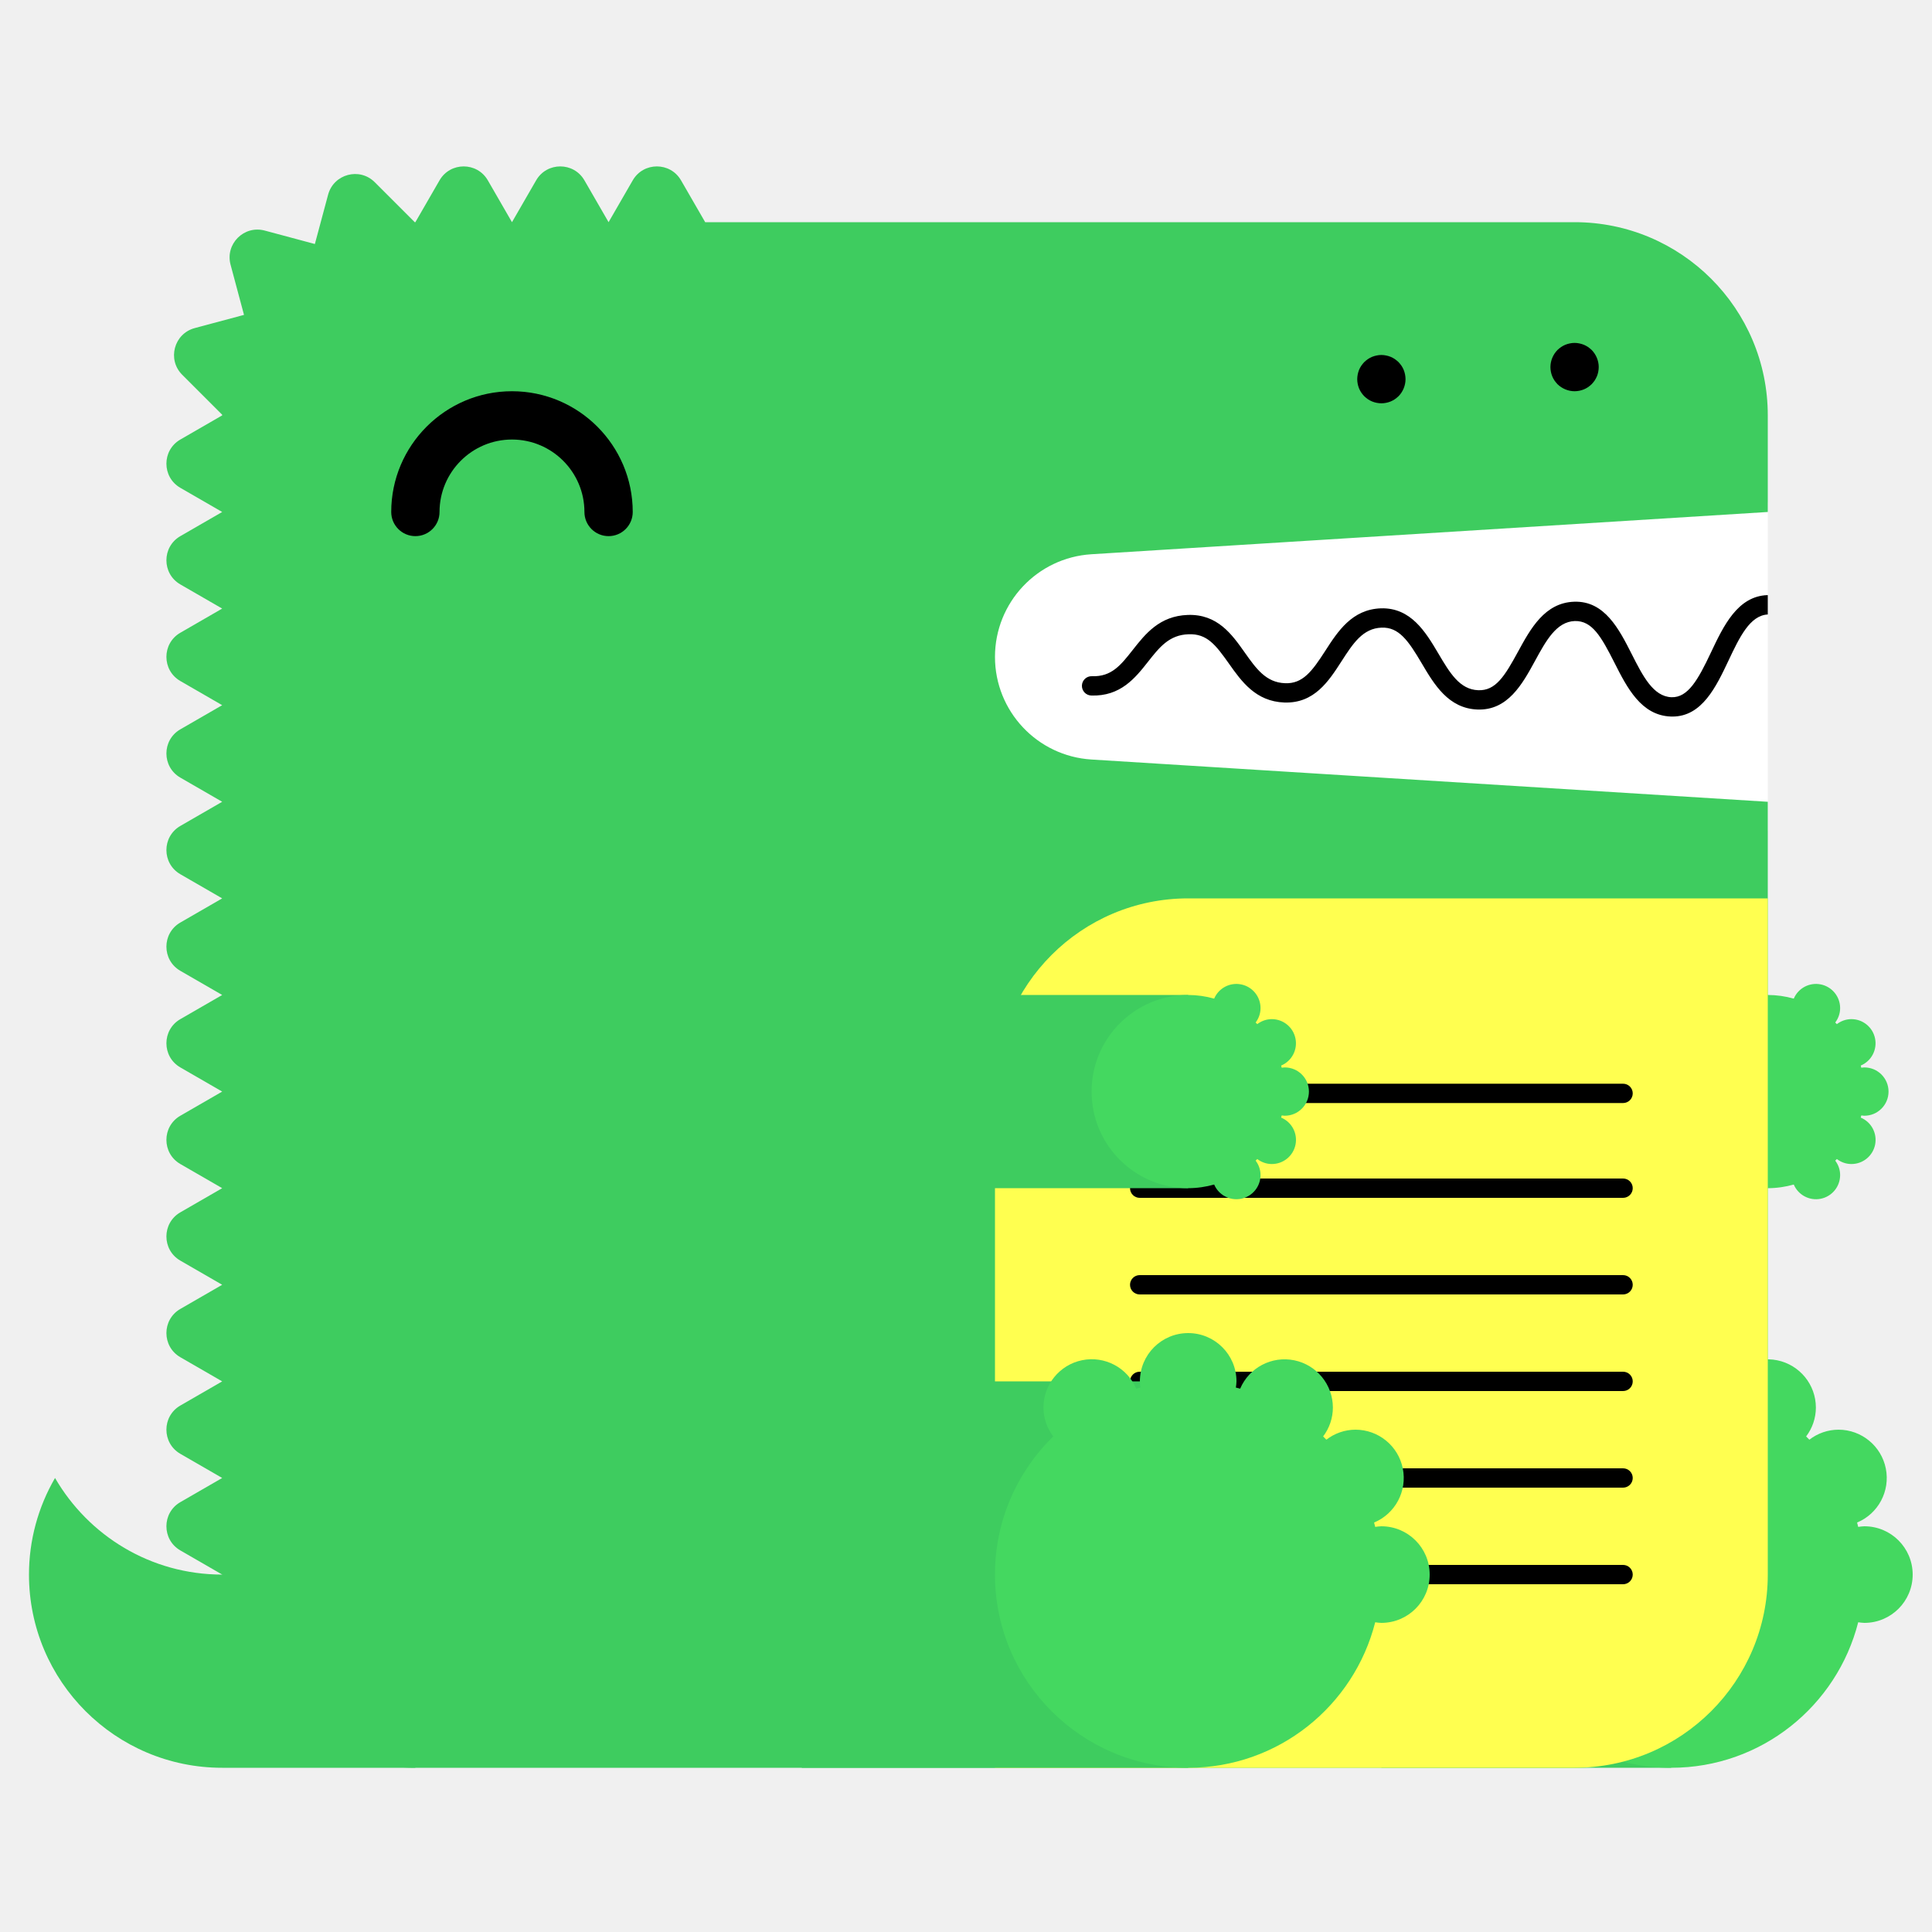
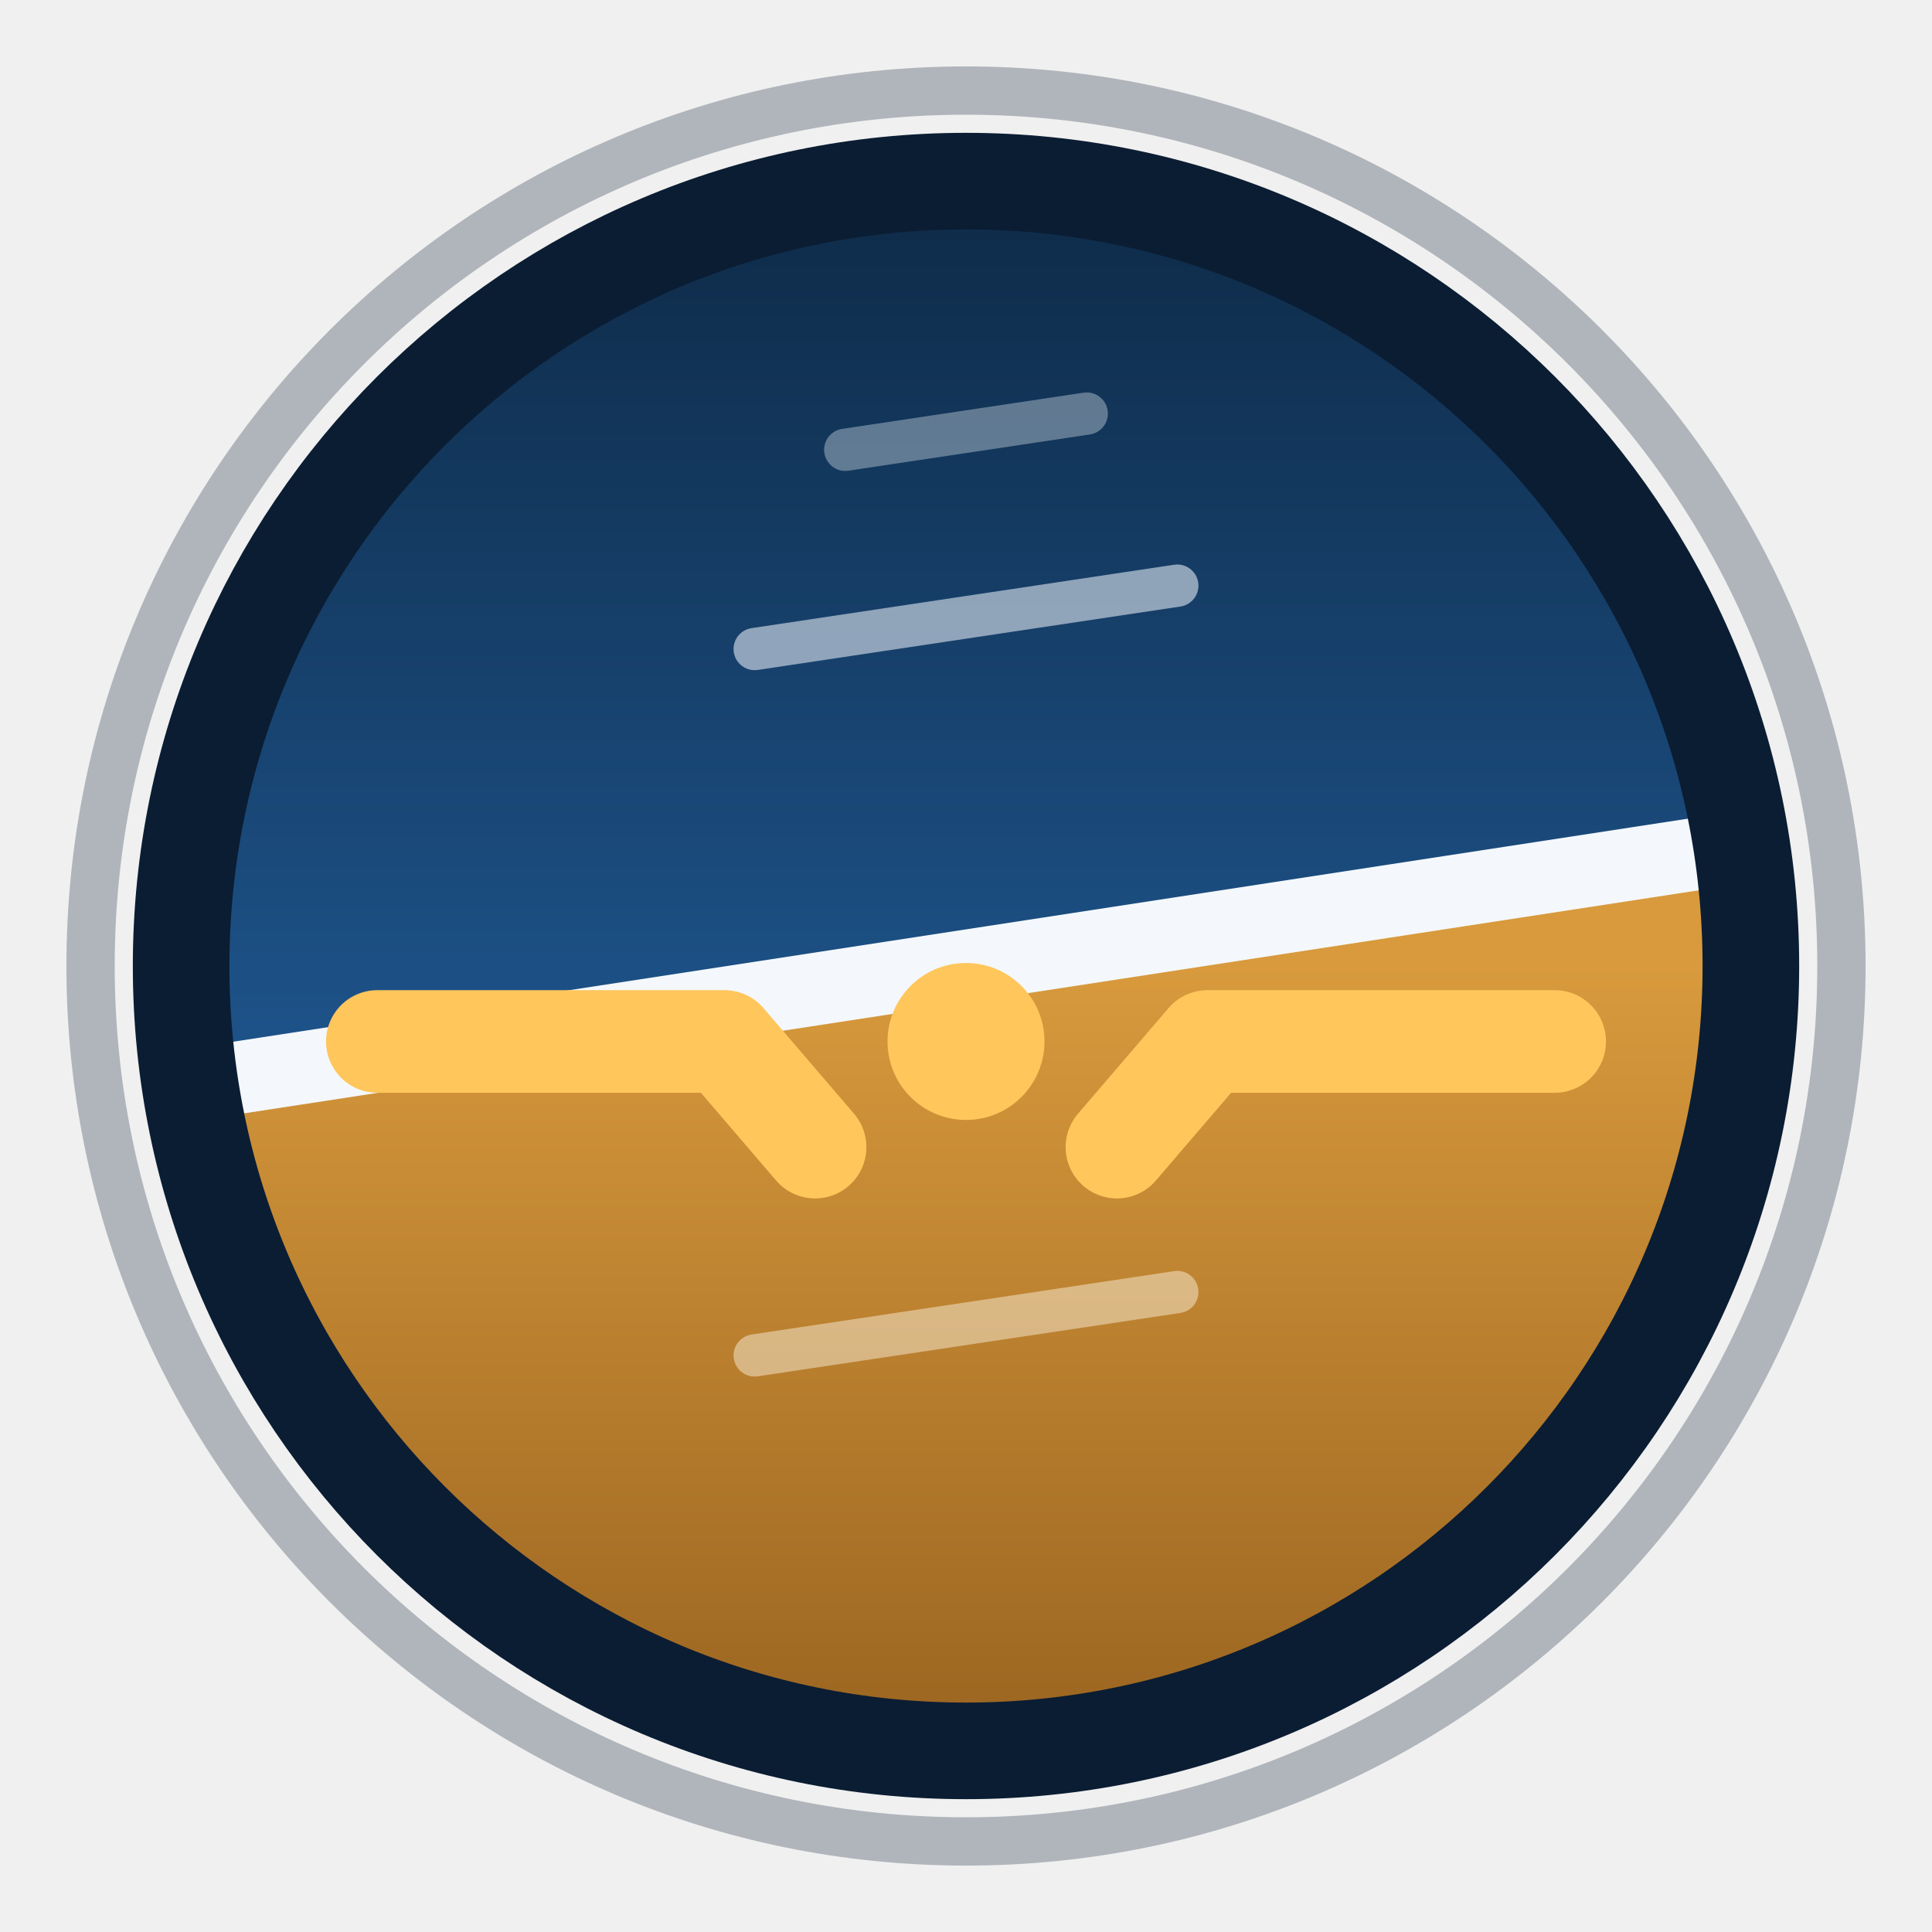
- <svg xmlns="http://www.w3.org/2000/svg" width="200" height="200" viewBox="0 0 200 200">
-   <g fill="none" fill-rule="evenodd">
-     <path fill="#FFF" d="M99 52h84v34H99z" />
-     <path d="M23 163c-7.398 0-13.843-4.027-17.303-10A19.886 19.886 0 0 0 3 163c0 11.046 8.954 20 20 20h20v-20H23z" fill="#3ECC5F" />
-     <path d="M112.98 57.376L183 53V43c0-11.046-8.954-20-20-20H73l-2.5-4.33c-1.112-1.925-3.889-1.925-5 0L63 23l-2.5-4.33c-1.111-1.925-3.889-1.925-5 0L53 23l-2.5-4.33c-1.111-1.925-3.889-1.925-5 0L43 23c-.022 0-.042.003-.065.003l-4.142-4.141c-1.57-1.571-4.252-.853-4.828 1.294l-1.369 5.104-5.192-1.392c-2.148-.575-4.111 1.389-3.535 3.536l1.39 5.193-5.102 1.367c-2.148.576-2.867 3.259-1.296 4.83l4.142 4.142c0 .021-.003.042-.003.064l-4.33 2.5c-1.925 1.111-1.925 3.889 0 5L23 53l-4.33 2.5c-1.925 1.111-1.925 3.889 0 5L23 63l-4.33 2.5c-1.925 1.111-1.925 3.889 0 5L23 73l-4.33 2.5c-1.925 1.111-1.925 3.889 0 5L23 83l-4.33 2.5c-1.925 1.111-1.925 3.889 0 5L23 93l-4.33 2.5c-1.925 1.111-1.925 3.889 0 5L23 103l-4.33 2.5c-1.925 1.111-1.925 3.889 0 5L23 113l-4.33 2.5c-1.925 1.111-1.925 3.889 0 5L23 123l-4.33 2.5c-1.925 1.111-1.925 3.889 0 5L23 133l-4.33 2.5c-1.925 1.111-1.925 3.889 0 5L23 143l-4.33 2.5c-1.925 1.111-1.925 3.889 0 5L23 153l-4.33 2.5c-1.925 1.111-1.925 3.889 0 5L23 163c0 11.046 8.954 20 20 20h120c11.046 0 20-8.954 20-20V83l-70.02-4.376A10.645 10.645 0 0 1 103 68c0-5.621 4.37-10.273 9.98-10.624" fill="#3ECC5F" />
-     <path fill="#3ECC5F" d="M143 183h30v-40h-30z" />
-     <path d="M193 158c-.219 0-.428.037-.639.064-.038-.15-.074-.301-.116-.451A5 5 0 0 0 190.32 148a4.96 4.96 0 0 0-3.016 1.036 26.531 26.531 0 0 0-.335-.336 4.955 4.955 0 0 0 1.011-2.987 5 5 0 0 0-9.599-1.959c-.148-.042-.297-.077-.445-.115.027-.211.064-.42.064-.639a5 5 0 0 0-5-5 5 5 0 0 0-5 5c0 .219.037.428.064.639-.148.038-.297.073-.445.115a4.998 4.998 0 0 0-9.599 1.959c0 1.125.384 2.151 1.011 2.987-3.717 3.632-6.031 8.693-6.031 14.3 0 11.046 8.954 20 20 20 9.339 0 17.16-6.41 19.361-15.064.211.027.42.064.639.064a5 5 0 0 0 5-5 5 5 0 0 0-5-5" fill="#44D860" />
-     <path fill="#3ECC5F" d="M153 123h30v-20h-30z" />
-     <path d="M193 115.5a2.5 2.5 0 1 0 0-5c-.109 0-.214.019-.319.032-.02-.075-.037-.15-.058-.225a2.501 2.501 0 0 0-.963-4.807c-.569 0-1.088.197-1.508.518a6.653 6.653 0 0 0-.168-.168c.314-.417.506-.931.506-1.494a2.5 2.5 0 0 0-4.8-.979A9.987 9.987 0 0 0 183 103c-5.522 0-10 4.478-10 10s4.478 10 10 10c.934 0 1.833-.138 2.69-.377a2.5 2.5 0 0 0 4.8-.979c0-.563-.192-1.077-.506-1.494.057-.055.113-.111.168-.168.42.321.939.518 1.508.518a2.5 2.5 0 0 0 .963-4.807c.021-.074.038-.15.058-.225.105.013.21.032.319.032" fill="#44D860" />
-     <path d="M63 55.5a2.5 2.5 0 0 1-2.5-2.5c0-4.136-3.364-7.5-7.5-7.5s-7.5 3.364-7.5 7.5a2.5 2.5 0 1 1-5 0c0-6.893 5.607-12.5 12.5-12.5S65.5 46.107 65.5 53a2.5 2.5 0 0 1-2.5 2.5" fill="#000" />
-     <path d="M103 183h60c11.046 0 20-8.954 20-20V93h-60c-11.046 0-20 8.954-20 20v70z" fill="#FFFF50" />
-     <path d="M168.02 124h-50.04a1 1 0 1 1 0-2h50.04a1 1 0 1 1 0 2m0 20h-50.04a1 1 0 1 1 0-2h50.04a1 1 0 1 1 0 2m0 20h-50.04a1 1 0 1 1 0-2h50.04a1 1 0 1 1 0 2m0-49.814h-50.04a1 1 0 1 1 0-2h50.04a1 1 0 1 1 0 2m0 19.814h-50.04a1 1 0 1 1 0-2h50.04a1 1 0 1 1 0 2m0 20h-50.04a1 1 0 1 1 0-2h50.04a1 1 0 1 1 0 2M183 61.611c-.012 0-.022-.006-.034-.005-3.09.105-4.552 3.196-5.842 5.923-1.346 2.85-2.387 4.703-4.093 4.647-1.889-.068-2.969-2.202-4.113-4.46-1.314-2.594-2.814-5.536-5.963-5.426-3.046.104-4.513 2.794-5.807 5.167-1.377 2.528-2.314 4.065-4.121 3.994-1.927-.07-2.951-1.805-4.136-3.813-1.321-2.236-2.848-4.75-5.936-4.664-2.994.103-4.465 2.385-5.763 4.4-1.373 2.13-2.335 3.428-4.165 3.351-1.973-.07-2.992-1.51-4.171-3.177-1.324-1.873-2.816-3.993-5.895-3.89-2.928.1-4.399 1.97-5.696 3.618-1.232 1.564-2.194 2.802-4.229 2.724a1 1 0 0 0-.072 2c3.017.101 4.545-1.8 5.872-3.487 1.177-1.496 2.193-2.787 4.193-2.855 1.926-.082 2.829 1.115 4.195 3.045 1.297 1.834 2.769 3.914 5.731 4.021 3.103.104 4.596-2.215 5.918-4.267 1.182-1.834 2.202-3.417 4.15-3.484 1.793-.067 2.769 1.35 4.145 3.681 1.297 2.197 2.766 4.686 5.787 4.796 3.125.108 4.634-2.62 5.949-5.035 1.139-2.088 2.214-4.06 4.119-4.126 1.793-.042 2.728 1.595 4.111 4.33 1.292 2.553 2.757 5.445 5.825 5.556l.169.003c3.064 0 4.518-3.075 5.805-5.794 1.139-2.41 2.217-4.68 4.067-4.773v-2z" fill="#000" />
-     <path fill="#3ECC5F" d="M83 183h40v-40H83z" />
-     <path d="M143 158c-.219 0-.428.037-.639.064-.038-.15-.074-.301-.116-.451A5 5 0 0 0 140.32 148a4.96 4.96 0 0 0-3.016 1.036 26.531 26.531 0 0 0-.335-.336 4.955 4.955 0 0 0 1.011-2.987 5 5 0 0 0-9.599-1.959c-.148-.042-.297-.077-.445-.115.027-.211.064-.42.064-.639a5 5 0 0 0-5-5 5 5 0 0 0-5 5c0 .219.037.428.064.639-.148.038-.297.073-.445.115a4.998 4.998 0 0 0-9.599 1.959c0 1.125.384 2.151 1.011 2.987-3.717 3.632-6.031 8.693-6.031 14.3 0 11.046 8.954 20 20 20 9.339 0 17.16-6.41 19.361-15.064.211.027.42.064.639.064a5 5 0 0 0 5-5 5 5 0 0 0-5-5" fill="#44D860" />
-     <path fill="#3ECC5F" d="M83 123h40v-20H83z" />
-     <path d="M133 115.5a2.5 2.5 0 1 0 0-5c-.109 0-.214.019-.319.032-.02-.075-.037-.15-.058-.225a2.501 2.501 0 0 0-.963-4.807c-.569 0-1.088.197-1.508.518a6.653 6.653 0 0 0-.168-.168c.314-.417.506-.931.506-1.494a2.5 2.5 0 0 0-4.8-.979A9.987 9.987 0 0 0 123 103c-5.522 0-10 4.478-10 10s4.478 10 10 10c.934 0 1.833-.138 2.69-.377a2.5 2.5 0 0 0 4.8-.979c0-.563-.192-1.077-.506-1.494.057-.055.113-.111.168-.168.42.321.939.518 1.508.518a2.5 2.5 0 0 0 .963-4.807c.021-.074.038-.15.058-.225.105.013.21.032.319.032" fill="#44D860" />
-     <path d="M143 41.75c-.16 0-.33-.02-.49-.05a2.52 2.52 0 0 1-.47-.14c-.15-.06-.29-.14-.431-.23-.13-.09-.259-.2-.38-.31-.109-.12-.219-.24-.309-.38s-.17-.28-.231-.43a2.619 2.619 0 0 1-.189-.96c0-.16.02-.33.05-.49.03-.16.08-.31.139-.47.061-.15.141-.29.231-.43.09-.13.2-.26.309-.38.121-.11.25-.22.38-.31.141-.09.281-.17.431-.23.149-.06.31-.11.47-.14.32-.07.65-.07.98 0 .159.03.32.08.47.14.149.06.29.14.43.23.13.09.259.2.38.31.11.12.22.25.31.38.09.14.17.28.23.43.06.16.11.31.14.47.029.16.05.33.05.49 0 .66-.271 1.31-.73 1.77-.121.11-.25.22-.38.31-.14.09-.281.17-.43.23a2.565 2.565 0 0 1-.96.19m20-1.25c-.66 0-1.3-.27-1.771-.73a3.802 3.802 0 0 1-.309-.38c-.09-.14-.17-.28-.231-.43a2.619 2.619 0 0 1-.189-.96c0-.66.27-1.3.729-1.77.121-.11.25-.22.38-.31.141-.09.281-.17.431-.23.149-.06.31-.11.47-.14.32-.07.66-.07.98 0 .159.03.32.08.47.14.149.06.29.14.43.23.13.09.259.2.38.31.459.47.73 1.11.73 1.77 0 .16-.021.33-.05.49-.03.16-.08.32-.14.47-.07.15-.14.29-.23.43-.09.13-.2.26-.31.38-.121.11-.25.22-.38.31-.14.09-.281.17-.43.23a2.565 2.565 0 0 1-.96.19" fill="#000" />
+ <svg xmlns="http://www.w3.org/2000/svg" width="64" height="64" viewBox="0 0 64 64" fill="none" role="img" aria-label="Aviyonik Yazılım logosu: yapay ufuk göstergesi">
+   <defs>
+     <clipPath id="dial">
+       <circle cx="32" cy="32" r="26" />
+     </clipPath>
+     <linearGradient id="sky" x1="32" y1="6" x2="32" y2="34" gradientUnits="userSpaceOnUse">
+       <stop stop-color="#0E2A47" />
+       <stop offset="1" stop-color="#1D5288" />
+     </linearGradient>
+     <linearGradient id="ground" x1="32" y1="32" x2="32" y2="58" gradientUnits="userSpaceOnUse">
+       <stop stop-color="#D89A3D" />
+       <stop offset="1" stop-color="#9A6420" />
+     </linearGradient>
+   </defs>
+   <g clip-path="url(#dial)">
+     <rect x="0" y="0" width="64" height="64" fill="url(#sky)" />
+     <path d="M2 36.6 L62 27.4 L62 62 L2 62 Z" fill="url(#ground)" />
+     <path d="M2 36.6 L62 27.4" stroke="#F4F8FC" stroke-width="2.4" stroke-linecap="round" />
+     <path d="M25 21.5 L39 19.4" stroke="#F4F8FC" stroke-opacity="0.55" stroke-width="1.4" stroke-linecap="round" />
+     <path d="M28 14.9 L36 13.7" stroke="#F4F8FC" stroke-opacity="0.35" stroke-width="1.4" stroke-linecap="round" />
+     <path d="M25 44.9 L39 42.8" stroke="#F9EFD9" stroke-opacity="0.5" stroke-width="1.4" stroke-linecap="round" />
  </g>
+   <path d="M12.5 34.5 L24 34.5 L27 38" stroke="#FFC65C" stroke-width="3.4" stroke-linecap="round" stroke-linejoin="round" fill="none" />
+   <path d="M51.5 34.5 L40 34.5 L37 38" stroke="#FFC65C" stroke-width="3.4" stroke-linecap="round" stroke-linejoin="round" fill="none" />
+   <circle cx="32" cy="34.5" r="2.6" fill="#FFC65C" />
+   <circle cx="32" cy="32" r="26" stroke="#0B1D33" stroke-width="3.2" />
+   <circle cx="32" cy="32" r="29" stroke="#0B1D33" stroke-opacity="0.28" stroke-width="1.6" />
</svg>
